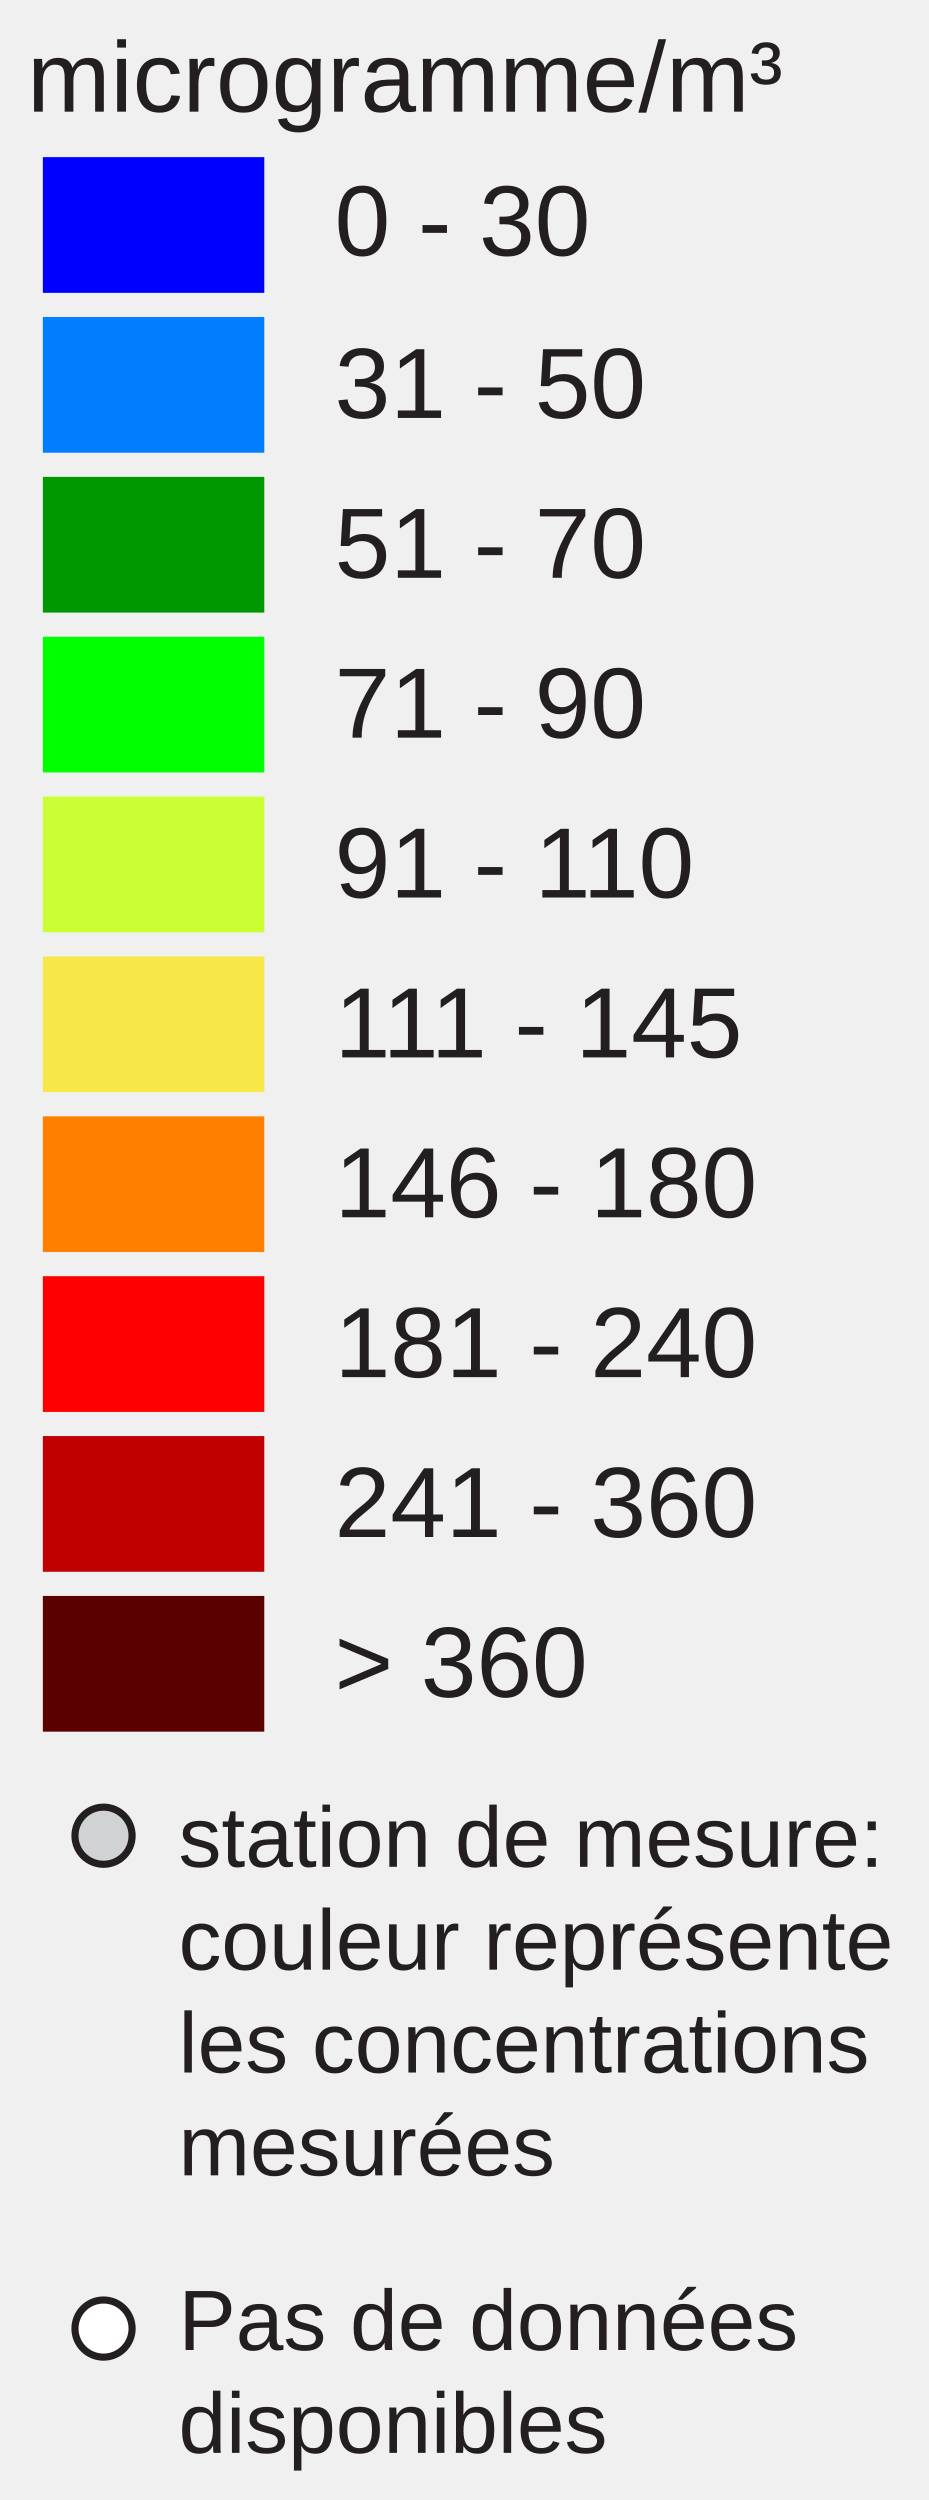
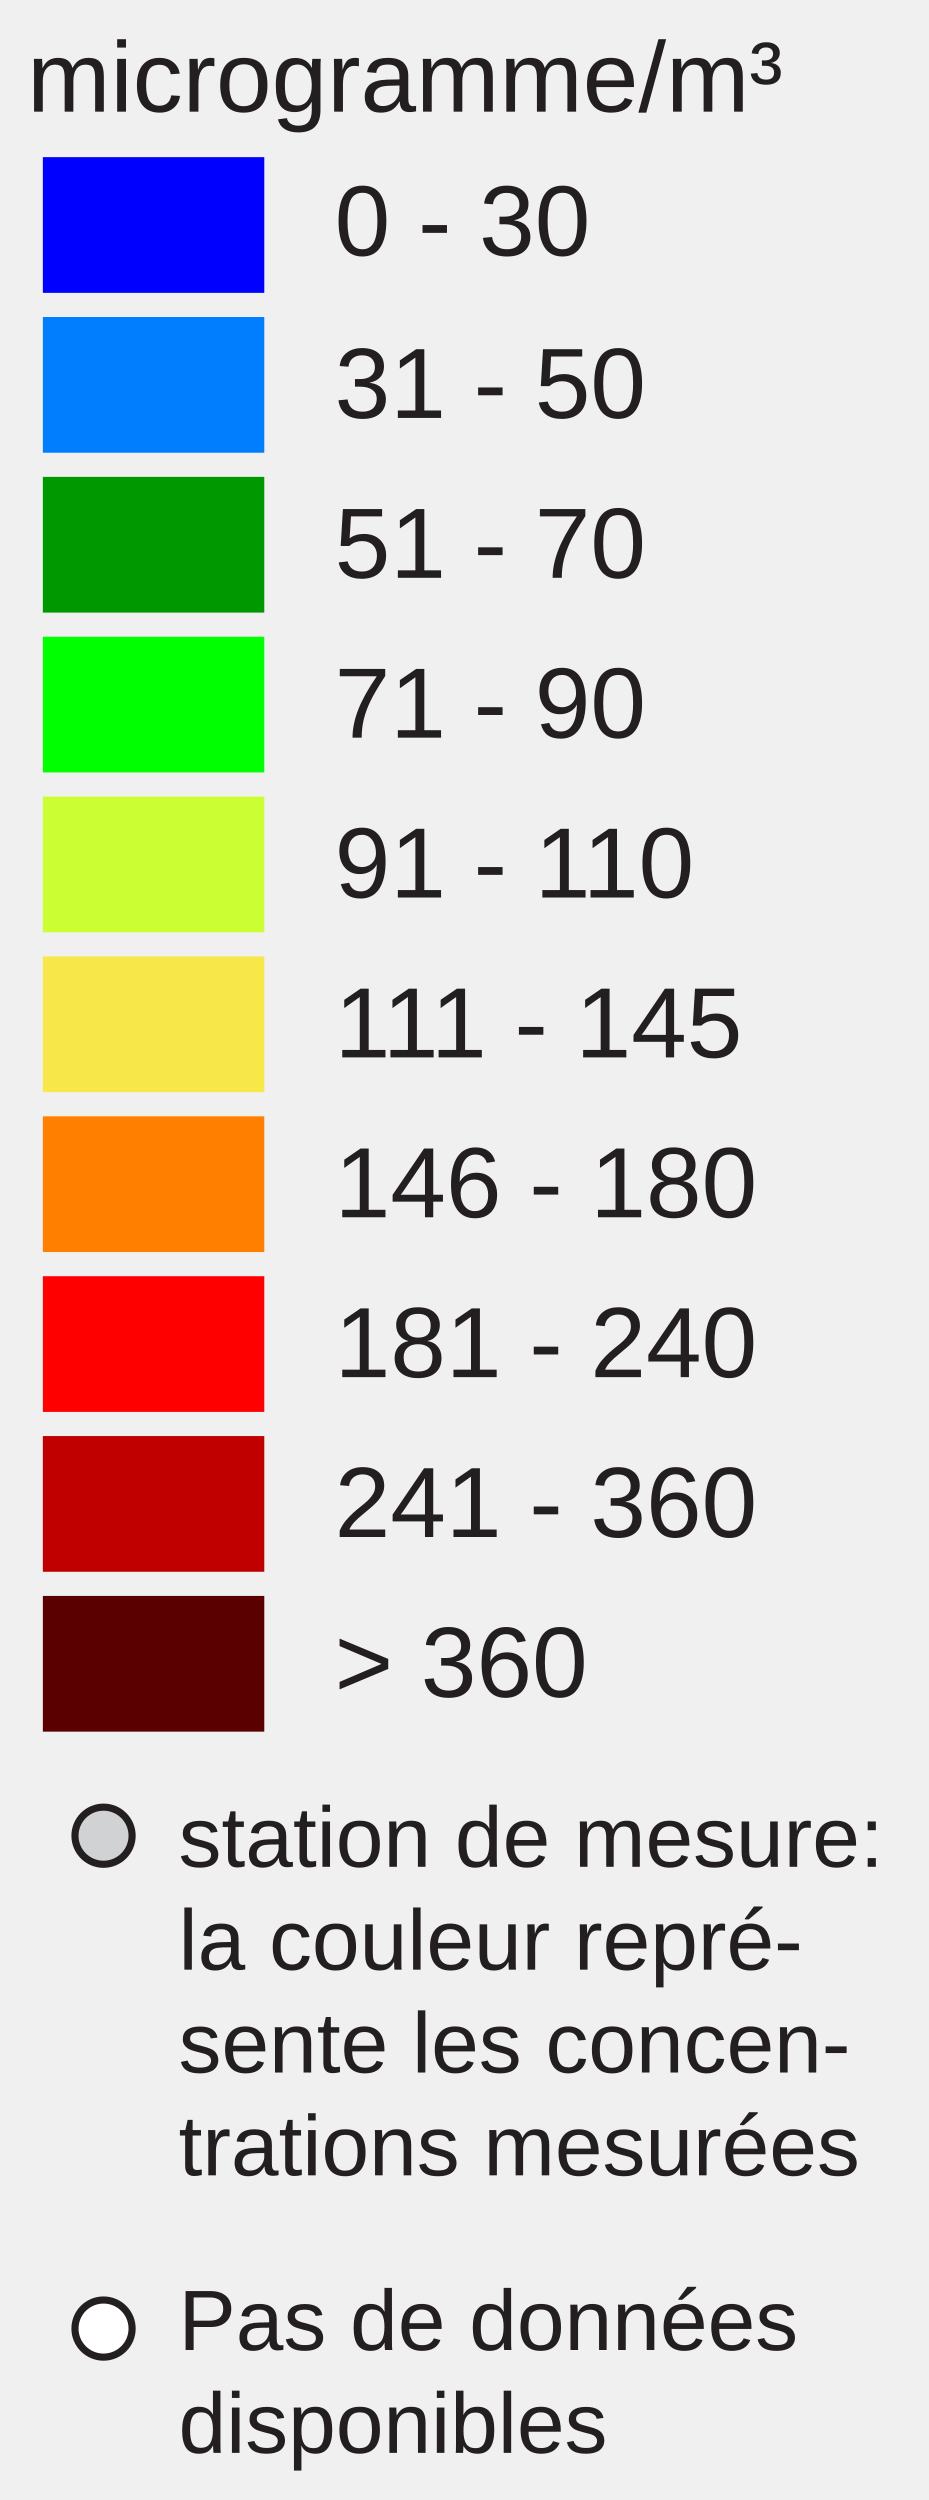
<svg xmlns="http://www.w3.org/2000/svg" version="1.1" id="Layer_1" x="0px" y="0px" width="130px" height="350px" viewBox="0 0 130 350" enable-background="new 0 0 130 350" xml:space="preserve">
  <rect x="6" y="22" fill="#0000FF" width="31" height="19" />
  <rect x="6" y="44.381" fill="#007EFD" width="31" height="19" />
  <rect x="6" y="66.762" fill="#009800" width="31" height="19" />
  <rect x="6" y="89.143" fill="#00FF00" width="31" height="19" />
  <rect x="6" y="111.524" fill="#CCFF33" width="31" height="19" />
  <rect x="6" y="133.905" fill="#F8E748" width="31" height="19" />
  <rect x="6" y="156.286" fill="#FF8000" width="31" height="19" />
  <rect x="6" y="178.668" fill="#FF0000" width="31" height="19" />
  <rect x="6" y="201.049" fill="#C00000" width="31" height="19" />
  <rect x="6" y="223.43" fill="#5A0000" width="31" height="19" />
  <text transform="matrix(1 0 0 1 46.853 35.7705)" fill="#231F20" font-family="Arial" font-size="14">0 - 30</text>
  <text transform="matrix(1 0 0 1 46.853 58.5112)" fill="#231F20" font-family="Arial" font-size="14">31 - 50</text>
  <text transform="matrix(1 0 0 1 46.853 80.8926)" fill="#231F20" font-family="Arial" font-size="14">51 - 70</text>
  <text transform="matrix(1 0 0 1 46.853 103.2734)" fill="#231F20" font-family="Arial" font-size="14">71 - 90</text>
  <text transform="matrix(1 0 0 1 46.853 125.6548)" fill="#231F20" font-family="Arial" font-size="14">91 - 110</text>
  <text transform="matrix(1 0 0 1 46.853 148.0352)" fill="#231F20" font-family="Arial" font-size="14">111 - 145</text>
  <text transform="matrix(1 0 0 1 46.853 170.417)" fill="#231F20" font-family="Arial" font-size="14">146 - 180</text>
  <text transform="matrix(1 0 0 1 46.853 192.7988)" fill="#231F20" font-family="Arial" font-size="14">181 - 240</text>
  <text transform="matrix(1 0 0 1 46.853 215.1797)" fill="#231F20" font-family="Arial" font-size="14">241 - 360</text>
  <text transform="matrix(1 0 0 1 46.853 237.5605)" fill="#231F20" font-family="Arial" font-size="14">&gt; 360</text>
  <text font-size="14" font-family="Arial" transform="translate(3.8027 15.631)" fill="#231F20">microgramme/m³</text>
  <circle fill="#D0D2D3" stroke="#231F20" stroke-miterlimit="10" cx="14.495" cy="257" r="4" />
  <circle fill="#FFFFFF" stroke="#231F20" stroke-miterlimit="10" cx="14.495" cy="326" r="4" />
  <text font-size="12" font-family="Arial" transform="translate(25 261.35)" fill="#231F20">station de mesure:</text>
-   <text font-size="12" font-family="Arial" transform="translate(25 275.75)" fill="#231F20">couleur représente</text>
-   <text font-size="12" font-family="Arial" transform="translate(25 290.15)" fill="#231F20">les concentrations</text>
-   <text font-size="12" font-family="Arial" transform="translate(25 304.55)" fill="#231F20">mesurées</text>
+   <text font-size="12" font-family="Arial" transform="translate(25 275.75)" fill="#231F20">la couleur repré-</text>
+   <text font-size="12" font-family="Arial" transform="translate(25 290.15)" fill="#231F20">sente les concen-</text>
+   <text font-size="12" font-family="Arial" transform="translate(25 304.55)" fill="#231F20">trations mesurées</text>
  <text font-size="12" font-family="Arial" transform="translate(25 329)" fill="#231F20">Pas de données</text>
  <text font-size="12" font-family="Arial" transform="translate(25 343.4)" fill="#231F20">disponibles</text>
</svg>
